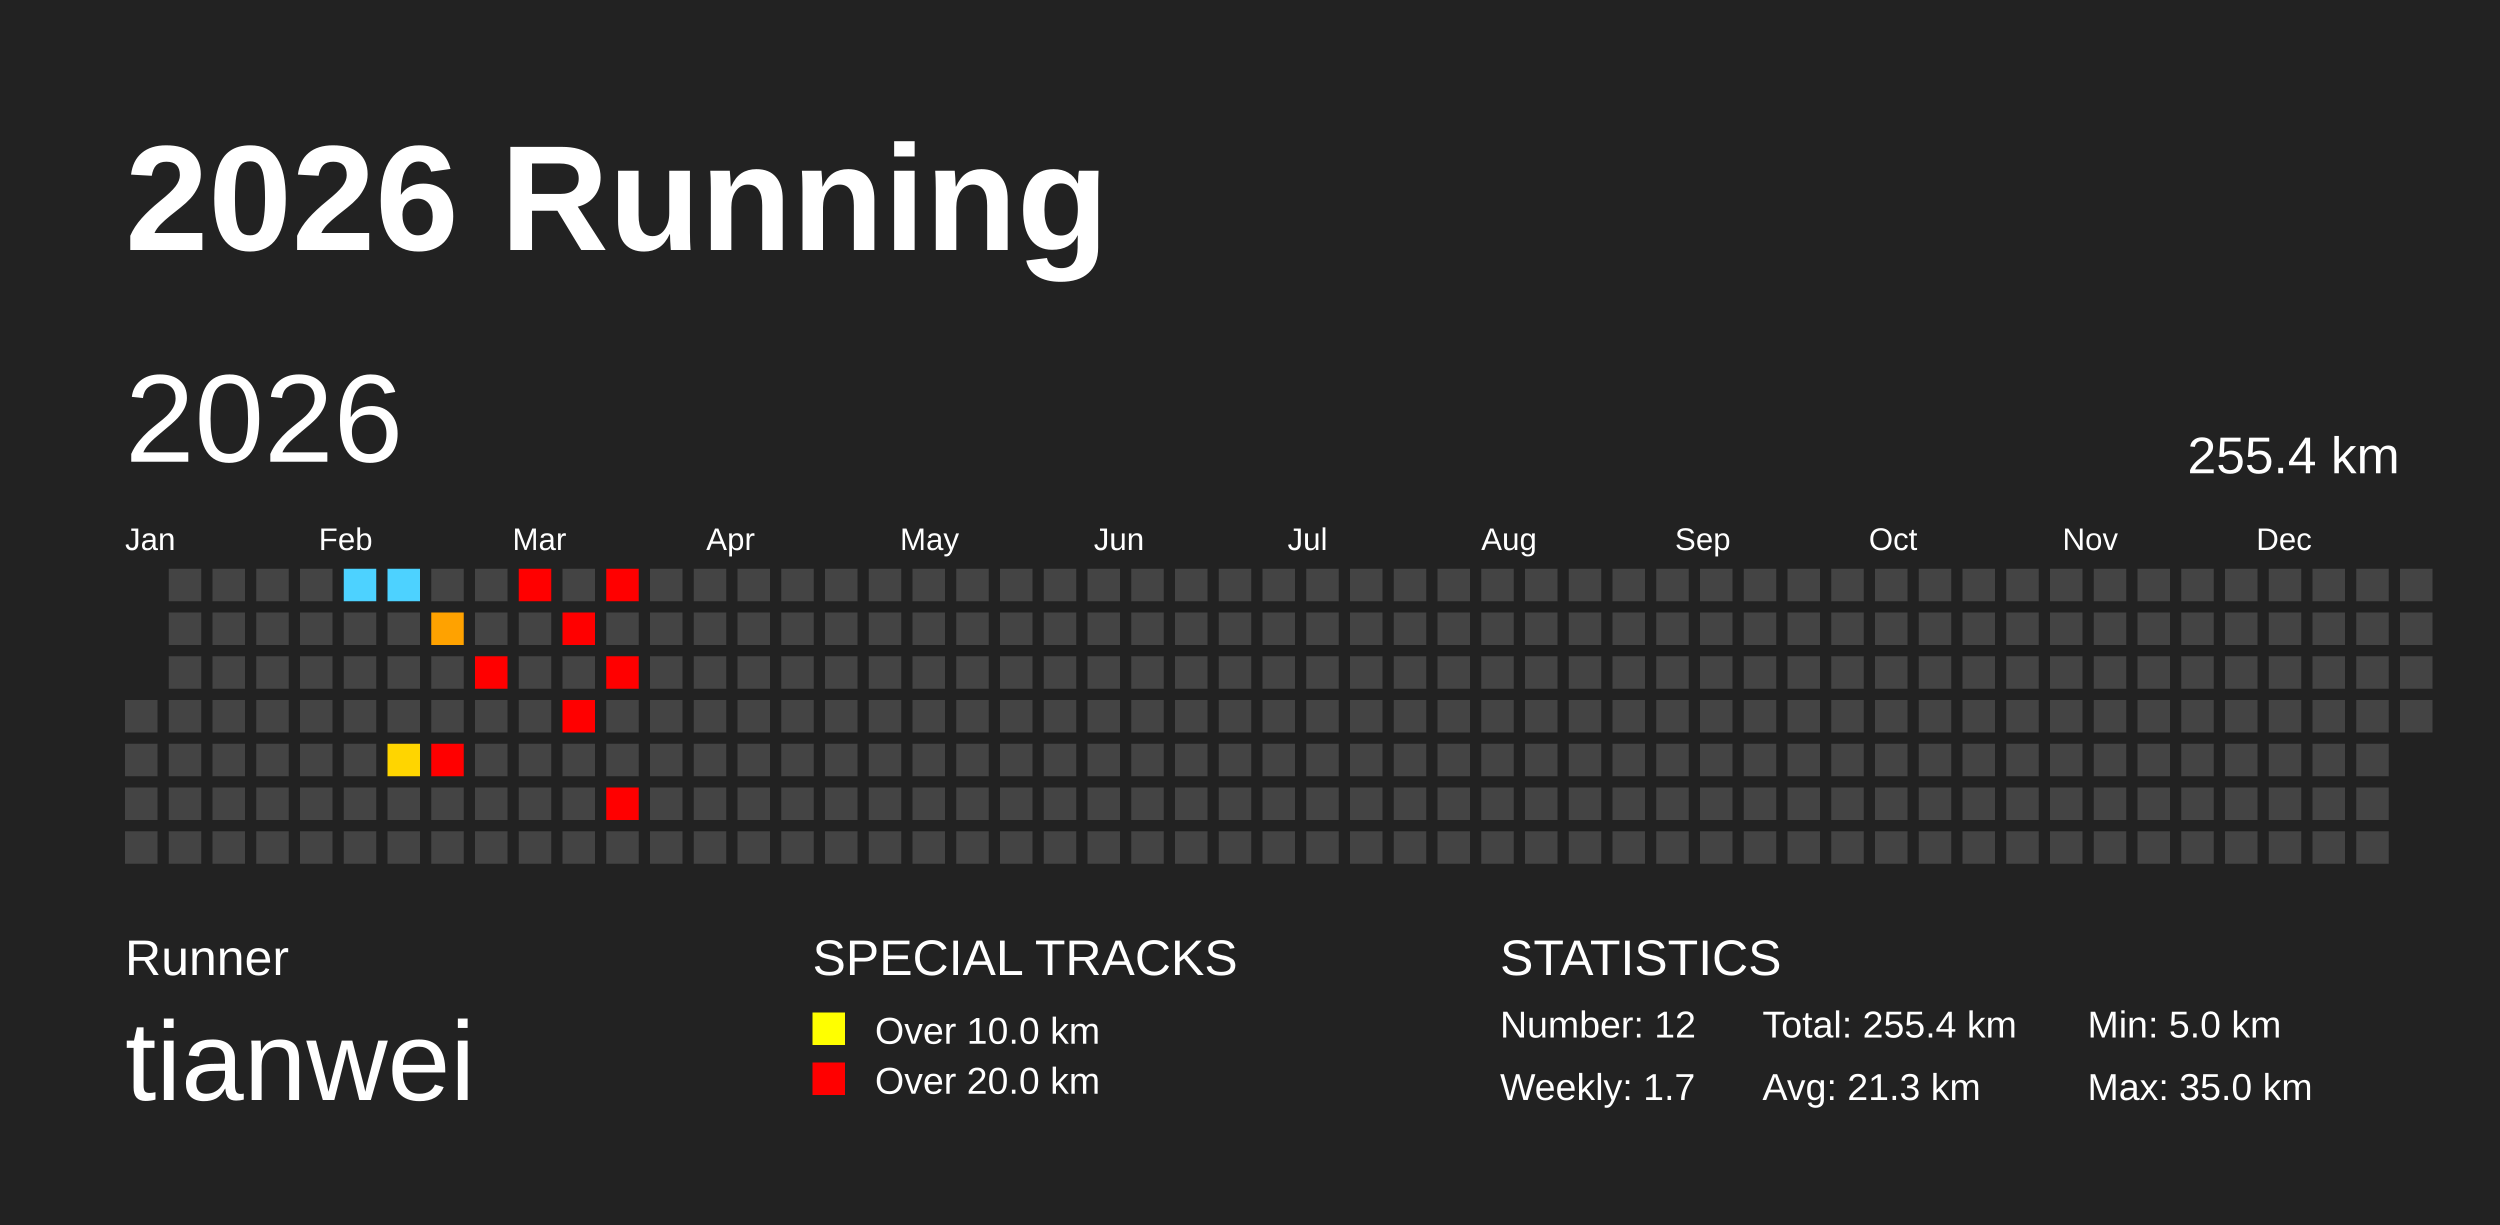
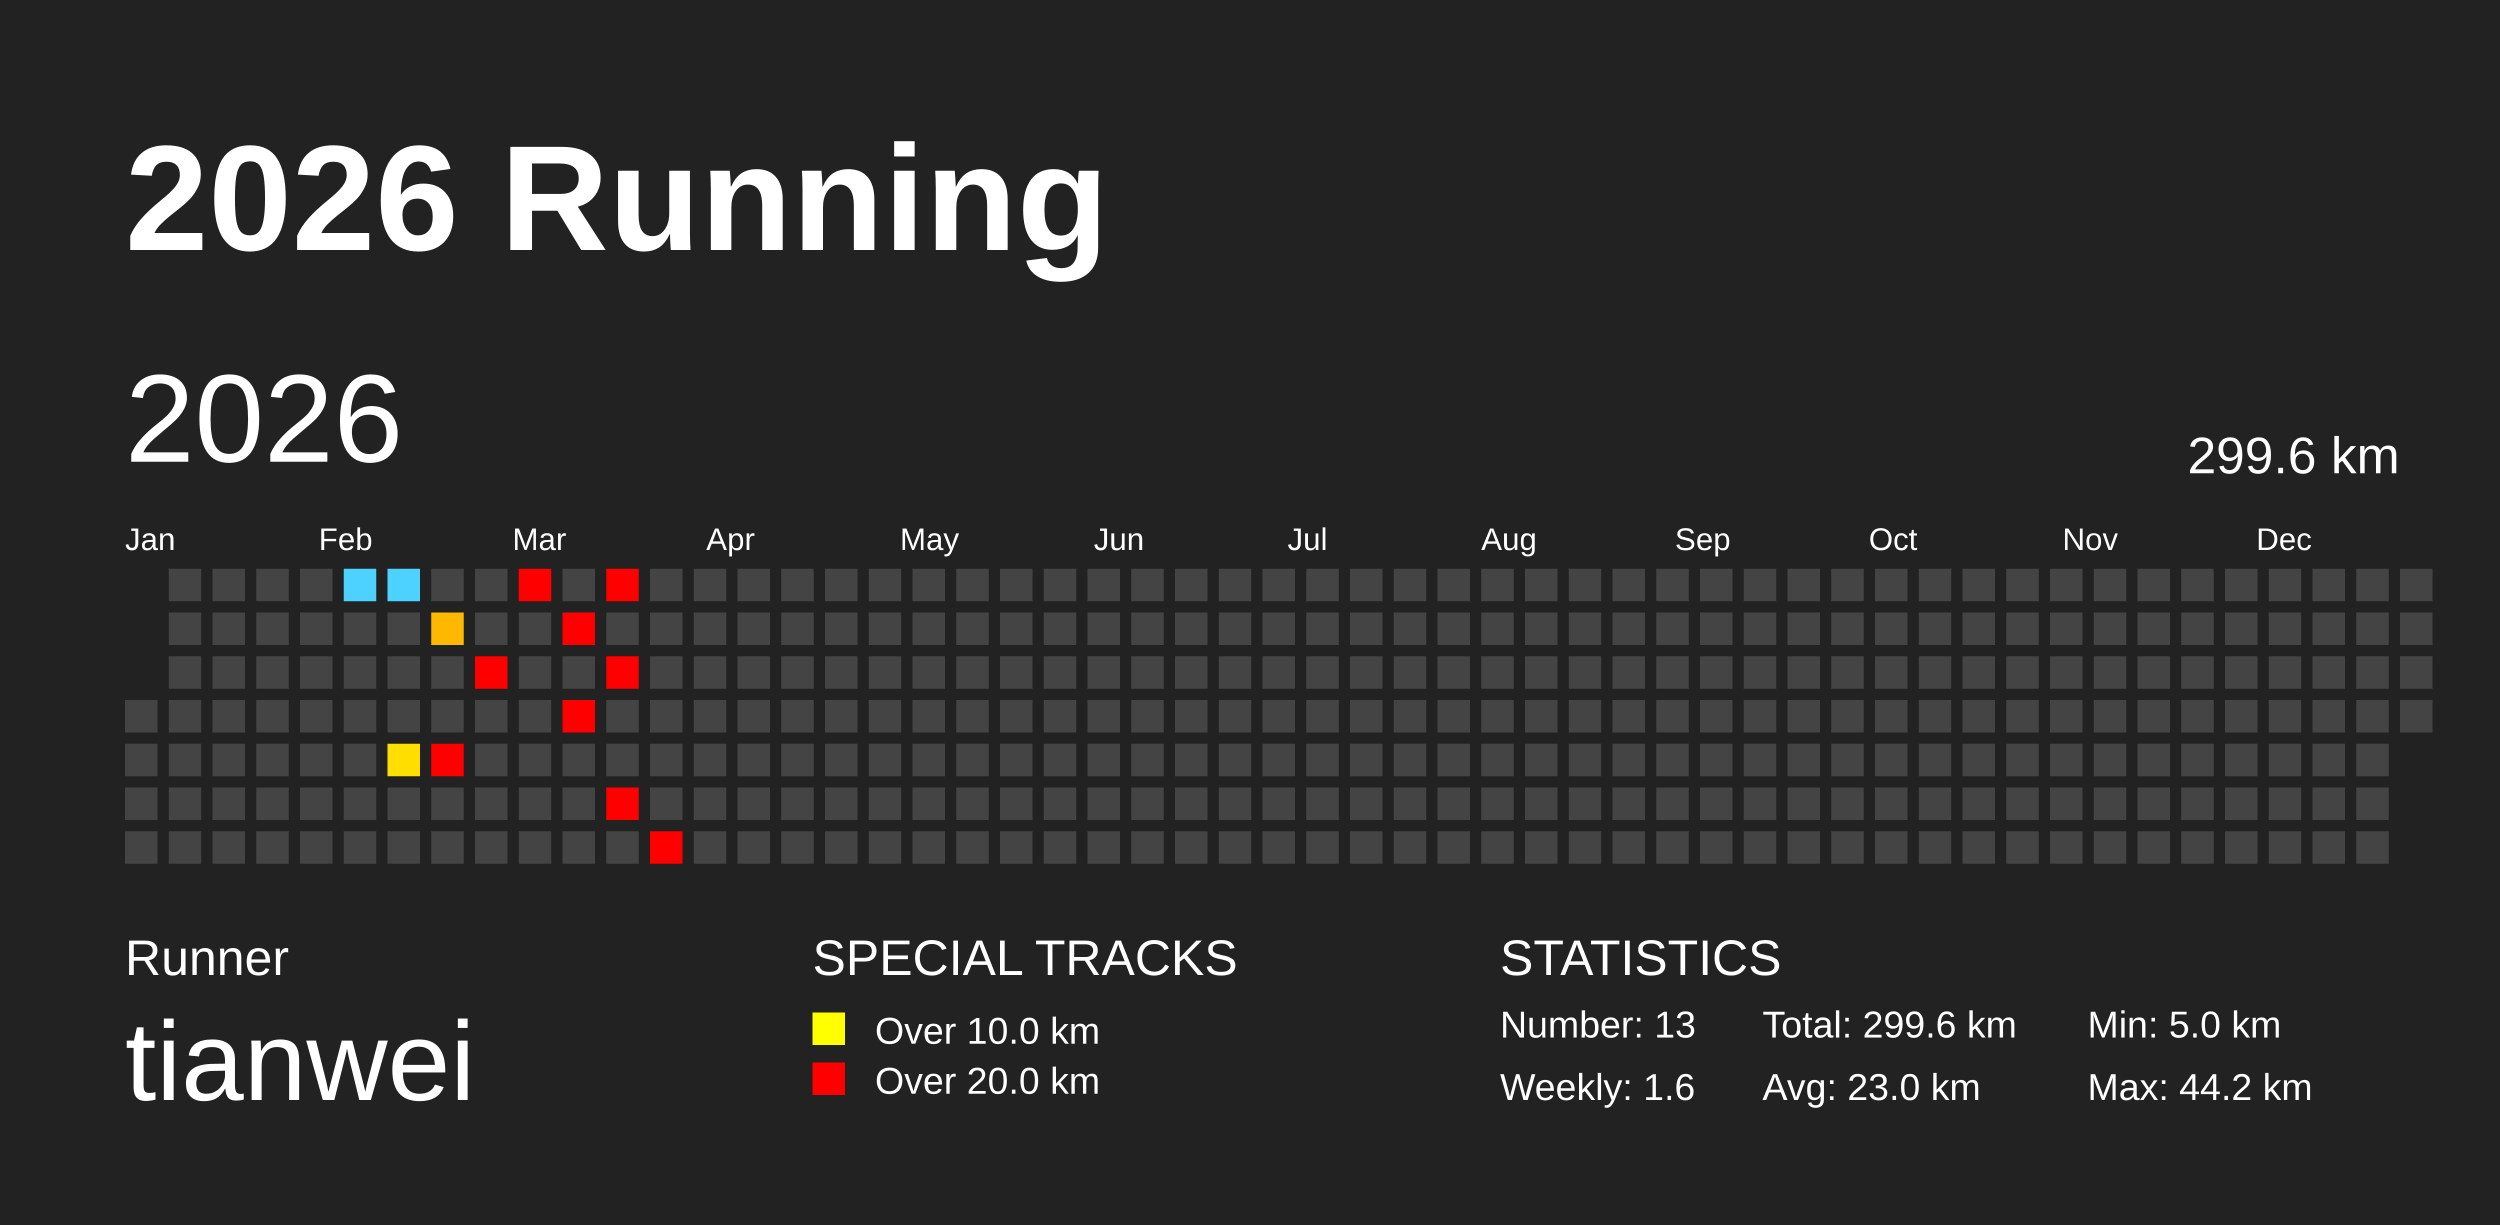
<svg xmlns="http://www.w3.org/2000/svg" baseProfile="full" height="98mm" version="1.1" viewBox="0,0,200,98" width="200mm">
  <defs />
  <rect fill="#222222" height="98" width="200" x="0" y="0" />
  <text fill="#FFFFFF" style="font-size:12px; font-family:Arial; font-weight:bold;" x="10" y="20">2026 Running</text>
  <text fill="#FFFFFF" style="font-size:4px; font-family:Arial" x="10" y="78">Runner</text>
  <text fill="#FFFFFF" style="font-size:9px; font-family:Arial" x="10" y="88">tianwei</text>
  <text fill="#FFFFFF" style="font-size:4px; font-family:Arial" x="65" y="78">SPECIAL TRACKS</text>
  <rect fill="yellow" height="2.6" width="2.6" x="65" y="81" />
  <text fill="#FFFFFF" style="font-size:3px; font-family:Arial" x="70" y="83.5">Over 10.0 km</text>
  <rect fill="red" height="2.6" width="2.6" x="65" y="85" />
  <text fill="#FFFFFF" style="font-size:3px; font-family:Arial" x="70" y="87.5">Over 20.0 km</text>
  <text fill="#FFFFFF" style="font-size:4px; font-family:Arial" x="120" y="78">STATISTICS</text>
-   <text fill="#FFFFFF" style="font-size:3px; font-family:Arial" x="120" y="83">Number: 12</text>
-   <text fill="#FFFFFF" style="font-size:3px; font-family:Arial" x="120" y="88">Weekly: 1.7</text>
-   <text fill="#FFFFFF" style="font-size:3px; font-family:Arial" x="141" y="83">Total: 255.4 km</text>
-   <text fill="#FFFFFF" style="font-size:3px; font-family:Arial" x="141" y="88">Avg: 21.3 km</text>
+   <text fill="#FFFFFF" style="font-size:3px; font-family:Arial" x="120" y="83">Number: 13</text>
+   <text fill="#FFFFFF" style="font-size:3px; font-family:Arial" x="120" y="88">Weekly: 1.6</text>
+   <text fill="#FFFFFF" style="font-size:3px; font-family:Arial" x="141" y="83">Total: 299.6 km</text>
+   <text fill="#FFFFFF" style="font-size:3px; font-family:Arial" x="141" y="88">Avg: 23.0 km</text>
  <text fill="#FFFFFF" style="font-size:3px; font-family:Arial" x="167" y="83">Min: 5.0 km</text>
-   <text fill="#FFFFFF" style="font-size:3px; font-family:Arial" x="167" y="88">Max: 35.0 km</text>
+   <text fill="#FFFFFF" style="font-size:3px; font-family:Arial" x="167" y="88">Max: 44.2 km</text>
  <text dominant-baseline="hanging" fill="#FFFFFF" style="font-size:10.0px; font-family:Arial;" x="10" y="30">2026</text>
-   <text dominant-baseline="hanging" fill="#FFFFFF" style="font-size:4.125px; font-family:Arial;" x="175" y="35">255.4 km</text>
+   <text dominant-baseline="hanging" fill="#FFFFFF" style="font-size:4.125px; font-family:Arial;" x="175" y="35">299.6 km</text>
  <text fill="#FFFFFF" style="font-size:2.5px; font-family:Arial" x="10.0" y="44">Jan</text>
  <text fill="#FFFFFF" style="font-size:2.5px; font-family:Arial" x="25.5" y="44">Feb</text>
  <text fill="#FFFFFF" style="font-size:2.5px; font-family:Arial" x="41.0" y="44">Mar</text>
  <text fill="#FFFFFF" style="font-size:2.5px; font-family:Arial" x="56.5" y="44">Apr</text>
  <text fill="#FFFFFF" style="font-size:2.5px; font-family:Arial" x="72.0" y="44">May</text>
  <text fill="#FFFFFF" style="font-size:2.5px; font-family:Arial" x="87.5" y="44">Jun</text>
  <text fill="#FFFFFF" style="font-size:2.5px; font-family:Arial" x="103.0" y="44">Jul</text>
  <text fill="#FFFFFF" style="font-size:2.5px; font-family:Arial" x="118.5" y="44">Aug</text>
  <text fill="#FFFFFF" style="font-size:2.5px; font-family:Arial" x="134.0" y="44">Sep</text>
  <text fill="#FFFFFF" style="font-size:2.5px; font-family:Arial" x="149.5" y="44">Oct</text>
  <text fill="#FFFFFF" style="font-size:2.5px; font-family:Arial" x="165.0" y="44">Nov</text>
  <text fill="#FFFFFF" style="font-size:2.5px; font-family:Arial" x="180.5" y="44">Dec</text>
  <rect fill="#444444" height="2.6" width="2.6" x="10.0" y="56.0" />
  <rect fill="#444444" height="2.6" width="2.6" x="10.0" y="59.5" />
  <rect fill="#444444" height="2.6" width="2.6" x="10.0" y="63.0" />
  <rect fill="#444444" height="2.6" width="2.6" x="10.0" y="66.5" />
  <rect fill="#444444" height="2.6" width="2.6" x="13.5" y="45.5" />
  <rect fill="#444444" height="2.6" width="2.6" x="13.5" y="49.0" />
  <rect fill="#444444" height="2.6" width="2.6" x="13.5" y="52.5" />
  <rect fill="#444444" height="2.6" width="2.6" x="13.5" y="56.0" />
  <rect fill="#444444" height="2.6" width="2.6" x="13.5" y="59.5" />
  <rect fill="#444444" height="2.6" width="2.6" x="13.5" y="63.0" />
  <rect fill="#444444" height="2.6" width="2.6" x="13.5" y="66.5" />
  <rect fill="#444444" height="2.6" width="2.6" x="17.0" y="45.5" />
  <rect fill="#444444" height="2.6" width="2.6" x="17.0" y="49.0" />
  <rect fill="#444444" height="2.6" width="2.6" x="17.0" y="52.5" />
  <rect fill="#444444" height="2.6" width="2.6" x="17.0" y="56.0" />
  <rect fill="#444444" height="2.6" width="2.6" x="17.0" y="59.5" />
  <rect fill="#444444" height="2.6" width="2.6" x="17.0" y="63.0" />
  <rect fill="#444444" height="2.6" width="2.6" x="17.0" y="66.5" />
  <rect fill="#444444" height="2.6" width="2.6" x="20.5" y="45.5" />
  <rect fill="#444444" height="2.6" width="2.6" x="20.5" y="49.0" />
  <rect fill="#444444" height="2.6" width="2.6" x="20.5" y="52.5" />
  <rect fill="#444444" height="2.6" width="2.6" x="20.5" y="56.0" />
  <rect fill="#444444" height="2.6" width="2.6" x="20.5" y="59.5" />
  <rect fill="#444444" height="2.6" width="2.6" x="20.5" y="63.0" />
  <rect fill="#444444" height="2.6" width="2.6" x="20.5" y="66.5" />
  <rect fill="#444444" height="2.6" width="2.6" x="24.0" y="45.5" />
  <rect fill="#444444" height="2.6" width="2.6" x="24.0" y="49.0" />
  <rect fill="#444444" height="2.6" width="2.6" x="24.0" y="52.5" />
  <rect fill="#444444" height="2.6" width="2.6" x="24.0" y="56.0" />
  <rect fill="#444444" height="2.6" width="2.6" x="24.0" y="59.5" />
  <rect fill="#444444" height="2.6" width="2.6" x="24.0" y="63.0" />
  <rect fill="#444444" height="2.6" width="2.6" x="24.0" y="66.5" />
  <rect fill="#4dd2ff" height="2.6" width="2.6" x="27.5" y="45.5" />
  <rect fill="#444444" height="2.6" width="2.6" x="27.5" y="49.0" />
  <rect fill="#444444" height="2.6" width="2.6" x="27.5" y="52.5" />
  <rect fill="#444444" height="2.6" width="2.6" x="27.5" y="56.0" />
  <rect fill="#444444" height="2.6" width="2.6" x="27.5" y="59.5" />
  <rect fill="#444444" height="2.6" width="2.6" x="27.5" y="63.0" />
  <rect fill="#444444" height="2.6" width="2.6" x="27.5" y="66.5" />
  <rect fill="#4dd2ff" height="2.6" width="2.6" x="31.0" y="45.5" />
  <rect fill="#444444" height="2.6" width="2.6" x="31.0" y="49.0" />
  <rect fill="#444444" height="2.6" width="2.6" x="31.0" y="52.5" />
  <rect fill="#444444" height="2.6" width="2.6" x="31.0" y="56.0" />
-   <rect fill="#ffd500" height="2.6" width="2.6" x="31.0" y="59.5" />
+   <rect fill="#ffde00" height="2.6" width="2.6" x="31.0" y="59.5" />
  <rect fill="#444444" height="2.6" width="2.6" x="31.0" y="63.0" />
  <rect fill="#444444" height="2.6" width="2.6" x="31.0" y="66.5" />
  <rect fill="#444444" height="2.6" width="2.6" x="34.5" y="45.5" />
-   <rect fill="#ffa200" height="2.6" width="2.6" x="34.5" y="49.0" />
+   <rect fill="#ffb800" height="2.6" width="2.6" x="34.5" y="49.0" />
  <rect fill="#444444" height="2.6" width="2.6" x="34.5" y="52.5" />
  <rect fill="#444444" height="2.6" width="2.6" x="34.5" y="56.0" />
  <rect fill="red" height="2.6" width="2.6" x="34.5" y="59.5" />
  <rect fill="#444444" height="2.6" width="2.6" x="34.5" y="63.0" />
  <rect fill="#444444" height="2.6" width="2.6" x="34.5" y="66.5" />
  <rect fill="#444444" height="2.6" width="2.6" x="38.0" y="45.5" />
  <rect fill="#444444" height="2.6" width="2.6" x="38.0" y="49.0" />
  <rect fill="red" height="2.6" width="2.6" x="38.0" y="52.5" />
  <rect fill="#444444" height="2.6" width="2.6" x="38.0" y="56.0" />
  <rect fill="#444444" height="2.6" width="2.6" x="38.0" y="59.5" />
  <rect fill="#444444" height="2.6" width="2.6" x="38.0" y="63.0" />
  <rect fill="#444444" height="2.6" width="2.6" x="38.0" y="66.5" />
  <rect fill="red" height="2.6" width="2.6" x="41.5" y="45.5" />
  <rect fill="#444444" height="2.6" width="2.6" x="41.5" y="49.0" />
  <rect fill="#444444" height="2.6" width="2.6" x="41.5" y="52.5" />
  <rect fill="#444444" height="2.6" width="2.6" x="41.5" y="56.0" />
  <rect fill="#444444" height="2.6" width="2.6" x="41.5" y="59.5" />
  <rect fill="#444444" height="2.6" width="2.6" x="41.5" y="63.0" />
  <rect fill="#444444" height="2.6" width="2.6" x="41.5" y="66.5" />
  <rect fill="#444444" height="2.6" width="2.6" x="45.0" y="45.5" />
  <rect fill="red" height="2.6" width="2.6" x="45.0" y="49.0" />
  <rect fill="#444444" height="2.6" width="2.6" x="45.0" y="52.5" />
  <rect fill="red" height="2.6" width="2.6" x="45.0" y="56.0" />
  <rect fill="#444444" height="2.6" width="2.6" x="45.0" y="59.5" />
  <rect fill="#444444" height="2.6" width="2.6" x="45.0" y="63.0" />
  <rect fill="#444444" height="2.6" width="2.6" x="45.0" y="66.5" />
  <rect fill="red" height="2.6" width="2.6" x="48.5" y="45.5" />
  <rect fill="#444444" height="2.6" width="2.6" x="48.5" y="49.0" />
  <rect fill="red" height="2.6" width="2.6" x="48.5" y="52.5" />
  <rect fill="#444444" height="2.6" width="2.6" x="48.5" y="56.0" />
  <rect fill="#444444" height="2.6" width="2.6" x="48.5" y="59.5" />
  <rect fill="red" height="2.6" width="2.6" x="48.5" y="63.0" />
  <rect fill="#444444" height="2.6" width="2.6" x="48.5" y="66.5" />
  <rect fill="#444444" height="2.6" width="2.6" x="52.0" y="45.5" />
  <rect fill="#444444" height="2.6" width="2.6" x="52.0" y="49.0" />
  <rect fill="#444444" height="2.6" width="2.6" x="52.0" y="52.5" />
  <rect fill="#444444" height="2.6" width="2.6" x="52.0" y="56.0" />
  <rect fill="#444444" height="2.6" width="2.6" x="52.0" y="59.5" />
  <rect fill="#444444" height="2.6" width="2.6" x="52.0" y="63.0" />
-   <rect fill="#444444" height="2.6" width="2.6" x="52.0" y="66.5" />
+   <rect fill="red" height="2.6" width="2.6" x="52.0" y="66.5" />
  <rect fill="#444444" height="2.6" width="2.6" x="55.5" y="45.5" />
  <rect fill="#444444" height="2.6" width="2.6" x="55.5" y="49.0" />
  <rect fill="#444444" height="2.6" width="2.6" x="55.5" y="52.5" />
  <rect fill="#444444" height="2.6" width="2.6" x="55.5" y="56.0" />
  <rect fill="#444444" height="2.6" width="2.6" x="55.5" y="59.5" />
  <rect fill="#444444" height="2.6" width="2.6" x="55.5" y="63.0" />
  <rect fill="#444444" height="2.6" width="2.6" x="55.5" y="66.5" />
  <rect fill="#444444" height="2.6" width="2.6" x="59.0" y="45.5" />
  <rect fill="#444444" height="2.6" width="2.6" x="59.0" y="49.0" />
  <rect fill="#444444" height="2.6" width="2.6" x="59.0" y="52.5" />
  <rect fill="#444444" height="2.6" width="2.6" x="59.0" y="56.0" />
  <rect fill="#444444" height="2.6" width="2.6" x="59.0" y="59.5" />
  <rect fill="#444444" height="2.6" width="2.6" x="59.0" y="63.0" />
  <rect fill="#444444" height="2.6" width="2.6" x="59.0" y="66.5" />
  <rect fill="#444444" height="2.6" width="2.6" x="62.5" y="45.5" />
  <rect fill="#444444" height="2.6" width="2.6" x="62.5" y="49.0" />
  <rect fill="#444444" height="2.6" width="2.6" x="62.5" y="52.5" />
  <rect fill="#444444" height="2.6" width="2.6" x="62.5" y="56.0" />
  <rect fill="#444444" height="2.6" width="2.6" x="62.5" y="59.5" />
  <rect fill="#444444" height="2.6" width="2.6" x="62.5" y="63.0" />
  <rect fill="#444444" height="2.6" width="2.6" x="62.5" y="66.5" />
  <rect fill="#444444" height="2.6" width="2.6" x="66.0" y="45.5" />
  <rect fill="#444444" height="2.6" width="2.6" x="66.0" y="49.0" />
  <rect fill="#444444" height="2.6" width="2.6" x="66.0" y="52.5" />
  <rect fill="#444444" height="2.6" width="2.6" x="66.0" y="56.0" />
  <rect fill="#444444" height="2.6" width="2.6" x="66.0" y="59.5" />
  <rect fill="#444444" height="2.6" width="2.6" x="66.0" y="63.0" />
  <rect fill="#444444" height="2.6" width="2.6" x="66.0" y="66.5" />
  <rect fill="#444444" height="2.6" width="2.6" x="69.5" y="45.5" />
  <rect fill="#444444" height="2.6" width="2.6" x="69.5" y="49.0" />
  <rect fill="#444444" height="2.6" width="2.6" x="69.5" y="52.5" />
  <rect fill="#444444" height="2.6" width="2.6" x="69.5" y="56.0" />
  <rect fill="#444444" height="2.6" width="2.6" x="69.5" y="59.5" />
  <rect fill="#444444" height="2.6" width="2.6" x="69.5" y="63.0" />
  <rect fill="#444444" height="2.6" width="2.6" x="69.5" y="66.5" />
  <rect fill="#444444" height="2.6" width="2.6" x="73.0" y="45.5" />
  <rect fill="#444444" height="2.6" width="2.6" x="73.0" y="49.0" />
  <rect fill="#444444" height="2.6" width="2.6" x="73.0" y="52.5" />
  <rect fill="#444444" height="2.6" width="2.6" x="73.0" y="56.0" />
  <rect fill="#444444" height="2.6" width="2.6" x="73.0" y="59.5" />
  <rect fill="#444444" height="2.6" width="2.6" x="73.0" y="63.0" />
  <rect fill="#444444" height="2.6" width="2.6" x="73.0" y="66.5" />
  <rect fill="#444444" height="2.6" width="2.6" x="76.5" y="45.5" />
  <rect fill="#444444" height="2.6" width="2.6" x="76.5" y="49.0" />
  <rect fill="#444444" height="2.6" width="2.6" x="76.5" y="52.5" />
  <rect fill="#444444" height="2.6" width="2.6" x="76.5" y="56.0" />
  <rect fill="#444444" height="2.6" width="2.6" x="76.5" y="59.5" />
  <rect fill="#444444" height="2.6" width="2.6" x="76.5" y="63.0" />
  <rect fill="#444444" height="2.6" width="2.6" x="76.5" y="66.5" />
  <rect fill="#444444" height="2.6" width="2.6" x="80.0" y="45.5" />
  <rect fill="#444444" height="2.6" width="2.6" x="80.0" y="49.0" />
  <rect fill="#444444" height="2.6" width="2.6" x="80.0" y="52.5" />
  <rect fill="#444444" height="2.6" width="2.6" x="80.0" y="56.0" />
  <rect fill="#444444" height="2.6" width="2.6" x="80.0" y="59.5" />
  <rect fill="#444444" height="2.6" width="2.6" x="80.0" y="63.0" />
  <rect fill="#444444" height="2.6" width="2.6" x="80.0" y="66.5" />
  <rect fill="#444444" height="2.6" width="2.6" x="83.5" y="45.5" />
  <rect fill="#444444" height="2.6" width="2.6" x="83.5" y="49.0" />
  <rect fill="#444444" height="2.6" width="2.6" x="83.5" y="52.5" />
  <rect fill="#444444" height="2.6" width="2.6" x="83.5" y="56.0" />
  <rect fill="#444444" height="2.6" width="2.6" x="83.5" y="59.5" />
  <rect fill="#444444" height="2.6" width="2.6" x="83.5" y="63.0" />
  <rect fill="#444444" height="2.6" width="2.6" x="83.5" y="66.5" />
  <rect fill="#444444" height="2.6" width="2.6" x="87.0" y="45.5" />
  <rect fill="#444444" height="2.6" width="2.6" x="87.0" y="49.0" />
  <rect fill="#444444" height="2.6" width="2.6" x="87.0" y="52.5" />
  <rect fill="#444444" height="2.6" width="2.6" x="87.0" y="56.0" />
  <rect fill="#444444" height="2.6" width="2.6" x="87.0" y="59.5" />
  <rect fill="#444444" height="2.6" width="2.6" x="87.0" y="63.0" />
  <rect fill="#444444" height="2.6" width="2.6" x="87.0" y="66.5" />
  <rect fill="#444444" height="2.6" width="2.6" x="90.5" y="45.5" />
  <rect fill="#444444" height="2.6" width="2.6" x="90.5" y="49.0" />
  <rect fill="#444444" height="2.6" width="2.6" x="90.5" y="52.5" />
  <rect fill="#444444" height="2.6" width="2.6" x="90.5" y="56.0" />
  <rect fill="#444444" height="2.6" width="2.6" x="90.5" y="59.5" />
  <rect fill="#444444" height="2.6" width="2.6" x="90.5" y="63.0" />
  <rect fill="#444444" height="2.6" width="2.6" x="90.5" y="66.5" />
  <rect fill="#444444" height="2.6" width="2.6" x="94.0" y="45.5" />
  <rect fill="#444444" height="2.6" width="2.6" x="94.0" y="49.0" />
  <rect fill="#444444" height="2.6" width="2.6" x="94.0" y="52.5" />
  <rect fill="#444444" height="2.6" width="2.6" x="94.0" y="56.0" />
  <rect fill="#444444" height="2.6" width="2.6" x="94.0" y="59.5" />
  <rect fill="#444444" height="2.6" width="2.6" x="94.0" y="63.0" />
  <rect fill="#444444" height="2.6" width="2.6" x="94.0" y="66.5" />
  <rect fill="#444444" height="2.6" width="2.6" x="97.5" y="45.5" />
  <rect fill="#444444" height="2.6" width="2.6" x="97.5" y="49.0" />
  <rect fill="#444444" height="2.6" width="2.6" x="97.5" y="52.5" />
  <rect fill="#444444" height="2.6" width="2.6" x="97.5" y="56.0" />
  <rect fill="#444444" height="2.6" width="2.6" x="97.5" y="59.5" />
  <rect fill="#444444" height="2.6" width="2.6" x="97.5" y="63.0" />
  <rect fill="#444444" height="2.6" width="2.6" x="97.5" y="66.5" />
  <rect fill="#444444" height="2.6" width="2.6" x="101.0" y="45.5" />
  <rect fill="#444444" height="2.6" width="2.6" x="101.0" y="49.0" />
  <rect fill="#444444" height="2.6" width="2.6" x="101.0" y="52.5" />
  <rect fill="#444444" height="2.6" width="2.6" x="101.0" y="56.0" />
  <rect fill="#444444" height="2.6" width="2.6" x="101.0" y="59.5" />
  <rect fill="#444444" height="2.6" width="2.6" x="101.0" y="63.0" />
  <rect fill="#444444" height="2.6" width="2.6" x="101.0" y="66.5" />
  <rect fill="#444444" height="2.6" width="2.6" x="104.5" y="45.5" />
  <rect fill="#444444" height="2.6" width="2.6" x="104.5" y="49.0" />
  <rect fill="#444444" height="2.6" width="2.6" x="104.5" y="52.5" />
  <rect fill="#444444" height="2.6" width="2.6" x="104.5" y="56.0" />
  <rect fill="#444444" height="2.6" width="2.6" x="104.5" y="59.5" />
  <rect fill="#444444" height="2.6" width="2.6" x="104.5" y="63.0" />
  <rect fill="#444444" height="2.6" width="2.6" x="104.5" y="66.5" />
  <rect fill="#444444" height="2.6" width="2.6" x="108.0" y="45.5" />
  <rect fill="#444444" height="2.6" width="2.6" x="108.0" y="49.0" />
  <rect fill="#444444" height="2.6" width="2.6" x="108.0" y="52.5" />
  <rect fill="#444444" height="2.6" width="2.6" x="108.0" y="56.0" />
  <rect fill="#444444" height="2.6" width="2.6" x="108.0" y="59.5" />
  <rect fill="#444444" height="2.6" width="2.6" x="108.0" y="63.0" />
  <rect fill="#444444" height="2.6" width="2.6" x="108.0" y="66.5" />
  <rect fill="#444444" height="2.6" width="2.6" x="111.5" y="45.5" />
  <rect fill="#444444" height="2.6" width="2.6" x="111.5" y="49.0" />
  <rect fill="#444444" height="2.6" width="2.6" x="111.5" y="52.5" />
  <rect fill="#444444" height="2.6" width="2.6" x="111.5" y="56.0" />
  <rect fill="#444444" height="2.6" width="2.6" x="111.5" y="59.5" />
  <rect fill="#444444" height="2.6" width="2.6" x="111.5" y="63.0" />
  <rect fill="#444444" height="2.6" width="2.6" x="111.5" y="66.5" />
  <rect fill="#444444" height="2.6" width="2.6" x="115.0" y="45.5" />
  <rect fill="#444444" height="2.6" width="2.6" x="115.0" y="49.0" />
  <rect fill="#444444" height="2.6" width="2.6" x="115.0" y="52.5" />
  <rect fill="#444444" height="2.6" width="2.6" x="115.0" y="56.0" />
  <rect fill="#444444" height="2.6" width="2.6" x="115.0" y="59.5" />
  <rect fill="#444444" height="2.6" width="2.6" x="115.0" y="63.0" />
  <rect fill="#444444" height="2.6" width="2.6" x="115.0" y="66.5" />
  <rect fill="#444444" height="2.6" width="2.6" x="118.5" y="45.5" />
  <rect fill="#444444" height="2.6" width="2.6" x="118.5" y="49.0" />
  <rect fill="#444444" height="2.6" width="2.6" x="118.5" y="52.5" />
  <rect fill="#444444" height="2.6" width="2.6" x="118.5" y="56.0" />
  <rect fill="#444444" height="2.6" width="2.6" x="118.5" y="59.5" />
  <rect fill="#444444" height="2.6" width="2.6" x="118.5" y="63.0" />
  <rect fill="#444444" height="2.6" width="2.6" x="118.5" y="66.5" />
  <rect fill="#444444" height="2.6" width="2.6" x="122.0" y="45.5" />
  <rect fill="#444444" height="2.6" width="2.6" x="122.0" y="49.0" />
  <rect fill="#444444" height="2.6" width="2.6" x="122.0" y="52.5" />
  <rect fill="#444444" height="2.6" width="2.6" x="122.0" y="56.0" />
  <rect fill="#444444" height="2.6" width="2.6" x="122.0" y="59.5" />
  <rect fill="#444444" height="2.6" width="2.6" x="122.0" y="63.0" />
  <rect fill="#444444" height="2.6" width="2.6" x="122.0" y="66.5" />
  <rect fill="#444444" height="2.6" width="2.6" x="125.5" y="45.5" />
  <rect fill="#444444" height="2.6" width="2.6" x="125.5" y="49.0" />
  <rect fill="#444444" height="2.6" width="2.6" x="125.5" y="52.5" />
  <rect fill="#444444" height="2.6" width="2.6" x="125.5" y="56.0" />
  <rect fill="#444444" height="2.6" width="2.6" x="125.5" y="59.5" />
  <rect fill="#444444" height="2.6" width="2.6" x="125.5" y="63.0" />
  <rect fill="#444444" height="2.6" width="2.6" x="125.5" y="66.5" />
  <rect fill="#444444" height="2.6" width="2.6" x="129.0" y="45.5" />
  <rect fill="#444444" height="2.6" width="2.6" x="129.0" y="49.0" />
  <rect fill="#444444" height="2.6" width="2.6" x="129.0" y="52.5" />
  <rect fill="#444444" height="2.6" width="2.6" x="129.0" y="56.0" />
  <rect fill="#444444" height="2.6" width="2.6" x="129.0" y="59.5" />
  <rect fill="#444444" height="2.6" width="2.6" x="129.0" y="63.0" />
  <rect fill="#444444" height="2.6" width="2.6" x="129.0" y="66.5" />
  <rect fill="#444444" height="2.6" width="2.6" x="132.5" y="45.5" />
  <rect fill="#444444" height="2.6" width="2.6" x="132.5" y="49.0" />
  <rect fill="#444444" height="2.6" width="2.6" x="132.5" y="52.5" />
  <rect fill="#444444" height="2.6" width="2.6" x="132.5" y="56.0" />
  <rect fill="#444444" height="2.6" width="2.6" x="132.5" y="59.5" />
  <rect fill="#444444" height="2.6" width="2.6" x="132.5" y="63.0" />
  <rect fill="#444444" height="2.6" width="2.6" x="132.5" y="66.5" />
  <rect fill="#444444" height="2.6" width="2.6" x="136.0" y="45.5" />
  <rect fill="#444444" height="2.6" width="2.6" x="136.0" y="49.0" />
  <rect fill="#444444" height="2.6" width="2.6" x="136.0" y="52.5" />
  <rect fill="#444444" height="2.6" width="2.6" x="136.0" y="56.0" />
  <rect fill="#444444" height="2.6" width="2.6" x="136.0" y="59.5" />
  <rect fill="#444444" height="2.6" width="2.6" x="136.0" y="63.0" />
  <rect fill="#444444" height="2.6" width="2.6" x="136.0" y="66.5" />
  <rect fill="#444444" height="2.6" width="2.6" x="139.5" y="45.5" />
  <rect fill="#444444" height="2.6" width="2.6" x="139.5" y="49.0" />
  <rect fill="#444444" height="2.6" width="2.6" x="139.5" y="52.5" />
  <rect fill="#444444" height="2.6" width="2.6" x="139.5" y="56.0" />
  <rect fill="#444444" height="2.6" width="2.6" x="139.5" y="59.5" />
  <rect fill="#444444" height="2.6" width="2.6" x="139.5" y="63.0" />
  <rect fill="#444444" height="2.6" width="2.6" x="139.5" y="66.5" />
  <rect fill="#444444" height="2.6" width="2.6" x="143.0" y="45.5" />
  <rect fill="#444444" height="2.6" width="2.6" x="143.0" y="49.0" />
  <rect fill="#444444" height="2.6" width="2.6" x="143.0" y="52.5" />
  <rect fill="#444444" height="2.6" width="2.6" x="143.0" y="56.0" />
  <rect fill="#444444" height="2.6" width="2.6" x="143.0" y="59.5" />
  <rect fill="#444444" height="2.6" width="2.6" x="143.0" y="63.0" />
  <rect fill="#444444" height="2.6" width="2.6" x="143.0" y="66.5" />
  <rect fill="#444444" height="2.6" width="2.6" x="146.5" y="45.5" />
  <rect fill="#444444" height="2.6" width="2.6" x="146.5" y="49.0" />
  <rect fill="#444444" height="2.6" width="2.6" x="146.5" y="52.5" />
  <rect fill="#444444" height="2.6" width="2.6" x="146.5" y="56.0" />
  <rect fill="#444444" height="2.6" width="2.6" x="146.5" y="59.5" />
  <rect fill="#444444" height="2.6" width="2.6" x="146.5" y="63.0" />
  <rect fill="#444444" height="2.6" width="2.6" x="146.5" y="66.5" />
  <rect fill="#444444" height="2.6" width="2.6" x="150.0" y="45.5" />
  <rect fill="#444444" height="2.6" width="2.6" x="150.0" y="49.0" />
  <rect fill="#444444" height="2.6" width="2.6" x="150.0" y="52.5" />
  <rect fill="#444444" height="2.6" width="2.6" x="150.0" y="56.0" />
  <rect fill="#444444" height="2.6" width="2.6" x="150.0" y="59.5" />
  <rect fill="#444444" height="2.6" width="2.6" x="150.0" y="63.0" />
  <rect fill="#444444" height="2.6" width="2.6" x="150.0" y="66.5" />
  <rect fill="#444444" height="2.6" width="2.6" x="153.5" y="45.5" />
  <rect fill="#444444" height="2.6" width="2.6" x="153.5" y="49.0" />
  <rect fill="#444444" height="2.6" width="2.6" x="153.5" y="52.5" />
  <rect fill="#444444" height="2.6" width="2.6" x="153.5" y="56.0" />
  <rect fill="#444444" height="2.6" width="2.6" x="153.5" y="59.5" />
  <rect fill="#444444" height="2.6" width="2.6" x="153.5" y="63.0" />
  <rect fill="#444444" height="2.6" width="2.6" x="153.5" y="66.5" />
  <rect fill="#444444" height="2.6" width="2.6" x="157.0" y="45.5" />
  <rect fill="#444444" height="2.6" width="2.6" x="157.0" y="49.0" />
  <rect fill="#444444" height="2.6" width="2.6" x="157.0" y="52.5" />
  <rect fill="#444444" height="2.6" width="2.6" x="157.0" y="56.0" />
  <rect fill="#444444" height="2.6" width="2.6" x="157.0" y="59.5" />
  <rect fill="#444444" height="2.6" width="2.6" x="157.0" y="63.0" />
  <rect fill="#444444" height="2.6" width="2.6" x="157.0" y="66.5" />
  <rect fill="#444444" height="2.6" width="2.6" x="160.5" y="45.5" />
  <rect fill="#444444" height="2.6" width="2.6" x="160.5" y="49.0" />
  <rect fill="#444444" height="2.6" width="2.6" x="160.5" y="52.5" />
  <rect fill="#444444" height="2.6" width="2.6" x="160.5" y="56.0" />
  <rect fill="#444444" height="2.6" width="2.6" x="160.5" y="59.5" />
  <rect fill="#444444" height="2.6" width="2.6" x="160.5" y="63.0" />
  <rect fill="#444444" height="2.6" width="2.6" x="160.5" y="66.5" />
  <rect fill="#444444" height="2.6" width="2.6" x="164.0" y="45.5" />
  <rect fill="#444444" height="2.6" width="2.6" x="164.0" y="49.0" />
  <rect fill="#444444" height="2.6" width="2.6" x="164.0" y="52.5" />
  <rect fill="#444444" height="2.6" width="2.6" x="164.0" y="56.0" />
  <rect fill="#444444" height="2.6" width="2.6" x="164.0" y="59.5" />
  <rect fill="#444444" height="2.6" width="2.6" x="164.0" y="63.0" />
  <rect fill="#444444" height="2.6" width="2.6" x="164.0" y="66.5" />
  <rect fill="#444444" height="2.6" width="2.6" x="167.5" y="45.5" />
  <rect fill="#444444" height="2.6" width="2.6" x="167.5" y="49.0" />
  <rect fill="#444444" height="2.6" width="2.6" x="167.5" y="52.5" />
  <rect fill="#444444" height="2.6" width="2.6" x="167.5" y="56.0" />
  <rect fill="#444444" height="2.6" width="2.6" x="167.5" y="59.5" />
  <rect fill="#444444" height="2.6" width="2.6" x="167.5" y="63.0" />
  <rect fill="#444444" height="2.6" width="2.6" x="167.5" y="66.5" />
  <rect fill="#444444" height="2.6" width="2.6" x="171.0" y="45.5" />
  <rect fill="#444444" height="2.6" width="2.6" x="171.0" y="49.0" />
  <rect fill="#444444" height="2.6" width="2.6" x="171.0" y="52.5" />
  <rect fill="#444444" height="2.6" width="2.6" x="171.0" y="56.0" />
  <rect fill="#444444" height="2.6" width="2.6" x="171.0" y="59.5" />
  <rect fill="#444444" height="2.6" width="2.6" x="171.0" y="63.0" />
  <rect fill="#444444" height="2.6" width="2.6" x="171.0" y="66.5" />
  <rect fill="#444444" height="2.6" width="2.6" x="174.5" y="45.5" />
  <rect fill="#444444" height="2.6" width="2.6" x="174.5" y="49.0" />
  <rect fill="#444444" height="2.6" width="2.6" x="174.5" y="52.5" />
  <rect fill="#444444" height="2.6" width="2.6" x="174.5" y="56.0" />
  <rect fill="#444444" height="2.6" width="2.6" x="174.5" y="59.5" />
  <rect fill="#444444" height="2.6" width="2.6" x="174.5" y="63.0" />
  <rect fill="#444444" height="2.6" width="2.6" x="174.5" y="66.5" />
  <rect fill="#444444" height="2.6" width="2.6" x="178.0" y="45.5" />
  <rect fill="#444444" height="2.6" width="2.6" x="178.0" y="49.0" />
  <rect fill="#444444" height="2.6" width="2.6" x="178.0" y="52.5" />
  <rect fill="#444444" height="2.6" width="2.6" x="178.0" y="56.0" />
  <rect fill="#444444" height="2.6" width="2.6" x="178.0" y="59.5" />
  <rect fill="#444444" height="2.6" width="2.6" x="178.0" y="63.0" />
  <rect fill="#444444" height="2.6" width="2.6" x="178.0" y="66.5" />
  <rect fill="#444444" height="2.6" width="2.6" x="181.5" y="45.5" />
  <rect fill="#444444" height="2.6" width="2.6" x="181.5" y="49.0" />
  <rect fill="#444444" height="2.6" width="2.6" x="181.5" y="52.5" />
  <rect fill="#444444" height="2.6" width="2.6" x="181.5" y="56.0" />
  <rect fill="#444444" height="2.6" width="2.6" x="181.5" y="59.5" />
  <rect fill="#444444" height="2.6" width="2.6" x="181.5" y="63.0" />
  <rect fill="#444444" height="2.6" width="2.6" x="181.5" y="66.5" />
  <rect fill="#444444" height="2.6" width="2.6" x="185.0" y="45.5" />
  <rect fill="#444444" height="2.6" width="2.6" x="185.0" y="49.0" />
  <rect fill="#444444" height="2.6" width="2.6" x="185.0" y="52.5" />
  <rect fill="#444444" height="2.6" width="2.6" x="185.0" y="56.0" />
  <rect fill="#444444" height="2.6" width="2.6" x="185.0" y="59.5" />
  <rect fill="#444444" height="2.6" width="2.6" x="185.0" y="63.0" />
  <rect fill="#444444" height="2.6" width="2.6" x="185.0" y="66.5" />
  <rect fill="#444444" height="2.6" width="2.6" x="188.5" y="45.5" />
  <rect fill="#444444" height="2.6" width="2.6" x="188.5" y="49.0" />
  <rect fill="#444444" height="2.6" width="2.6" x="188.5" y="52.5" />
  <rect fill="#444444" height="2.6" width="2.6" x="188.5" y="56.0" />
  <rect fill="#444444" height="2.6" width="2.6" x="188.5" y="59.5" />
  <rect fill="#444444" height="2.6" width="2.6" x="188.5" y="63.0" />
  <rect fill="#444444" height="2.6" width="2.6" x="188.5" y="66.5" />
  <rect fill="#444444" height="2.6" width="2.6" x="192.0" y="45.5" />
  <rect fill="#444444" height="2.6" width="2.6" x="192.0" y="49.0" />
  <rect fill="#444444" height="2.6" width="2.6" x="192.0" y="52.5" />
  <rect fill="#444444" height="2.6" width="2.6" x="192.0" y="56.0" />
</svg>
